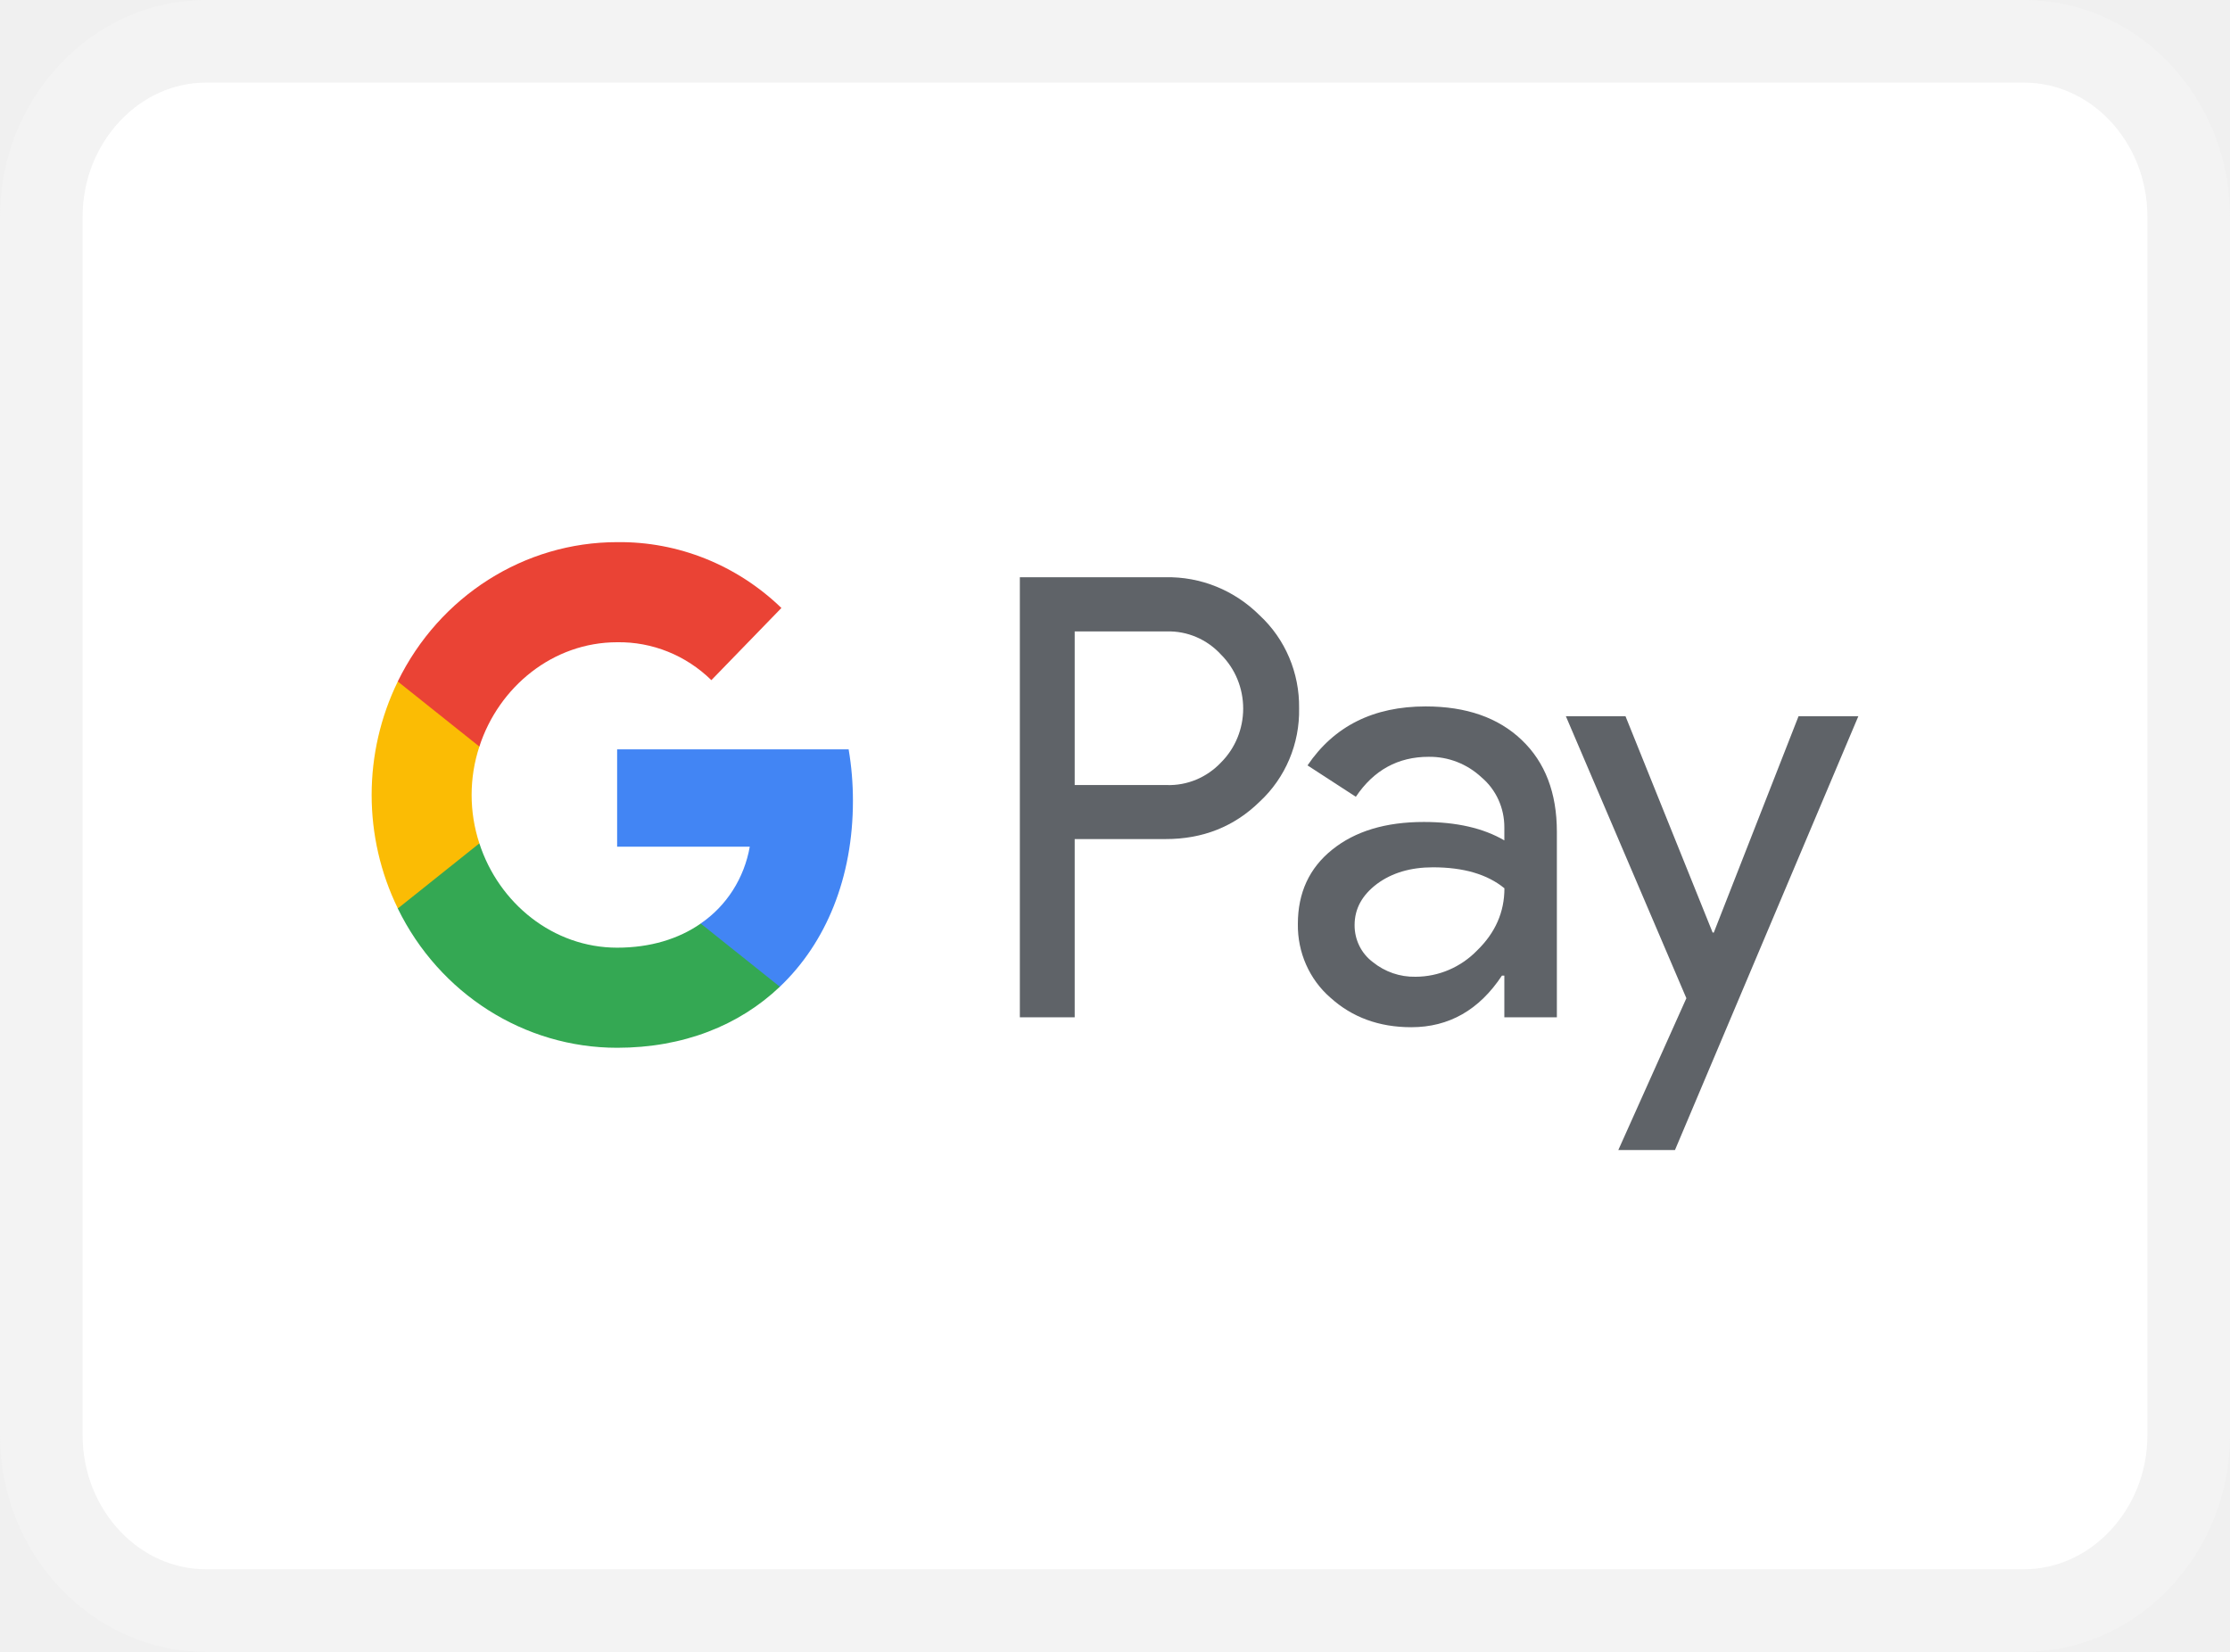
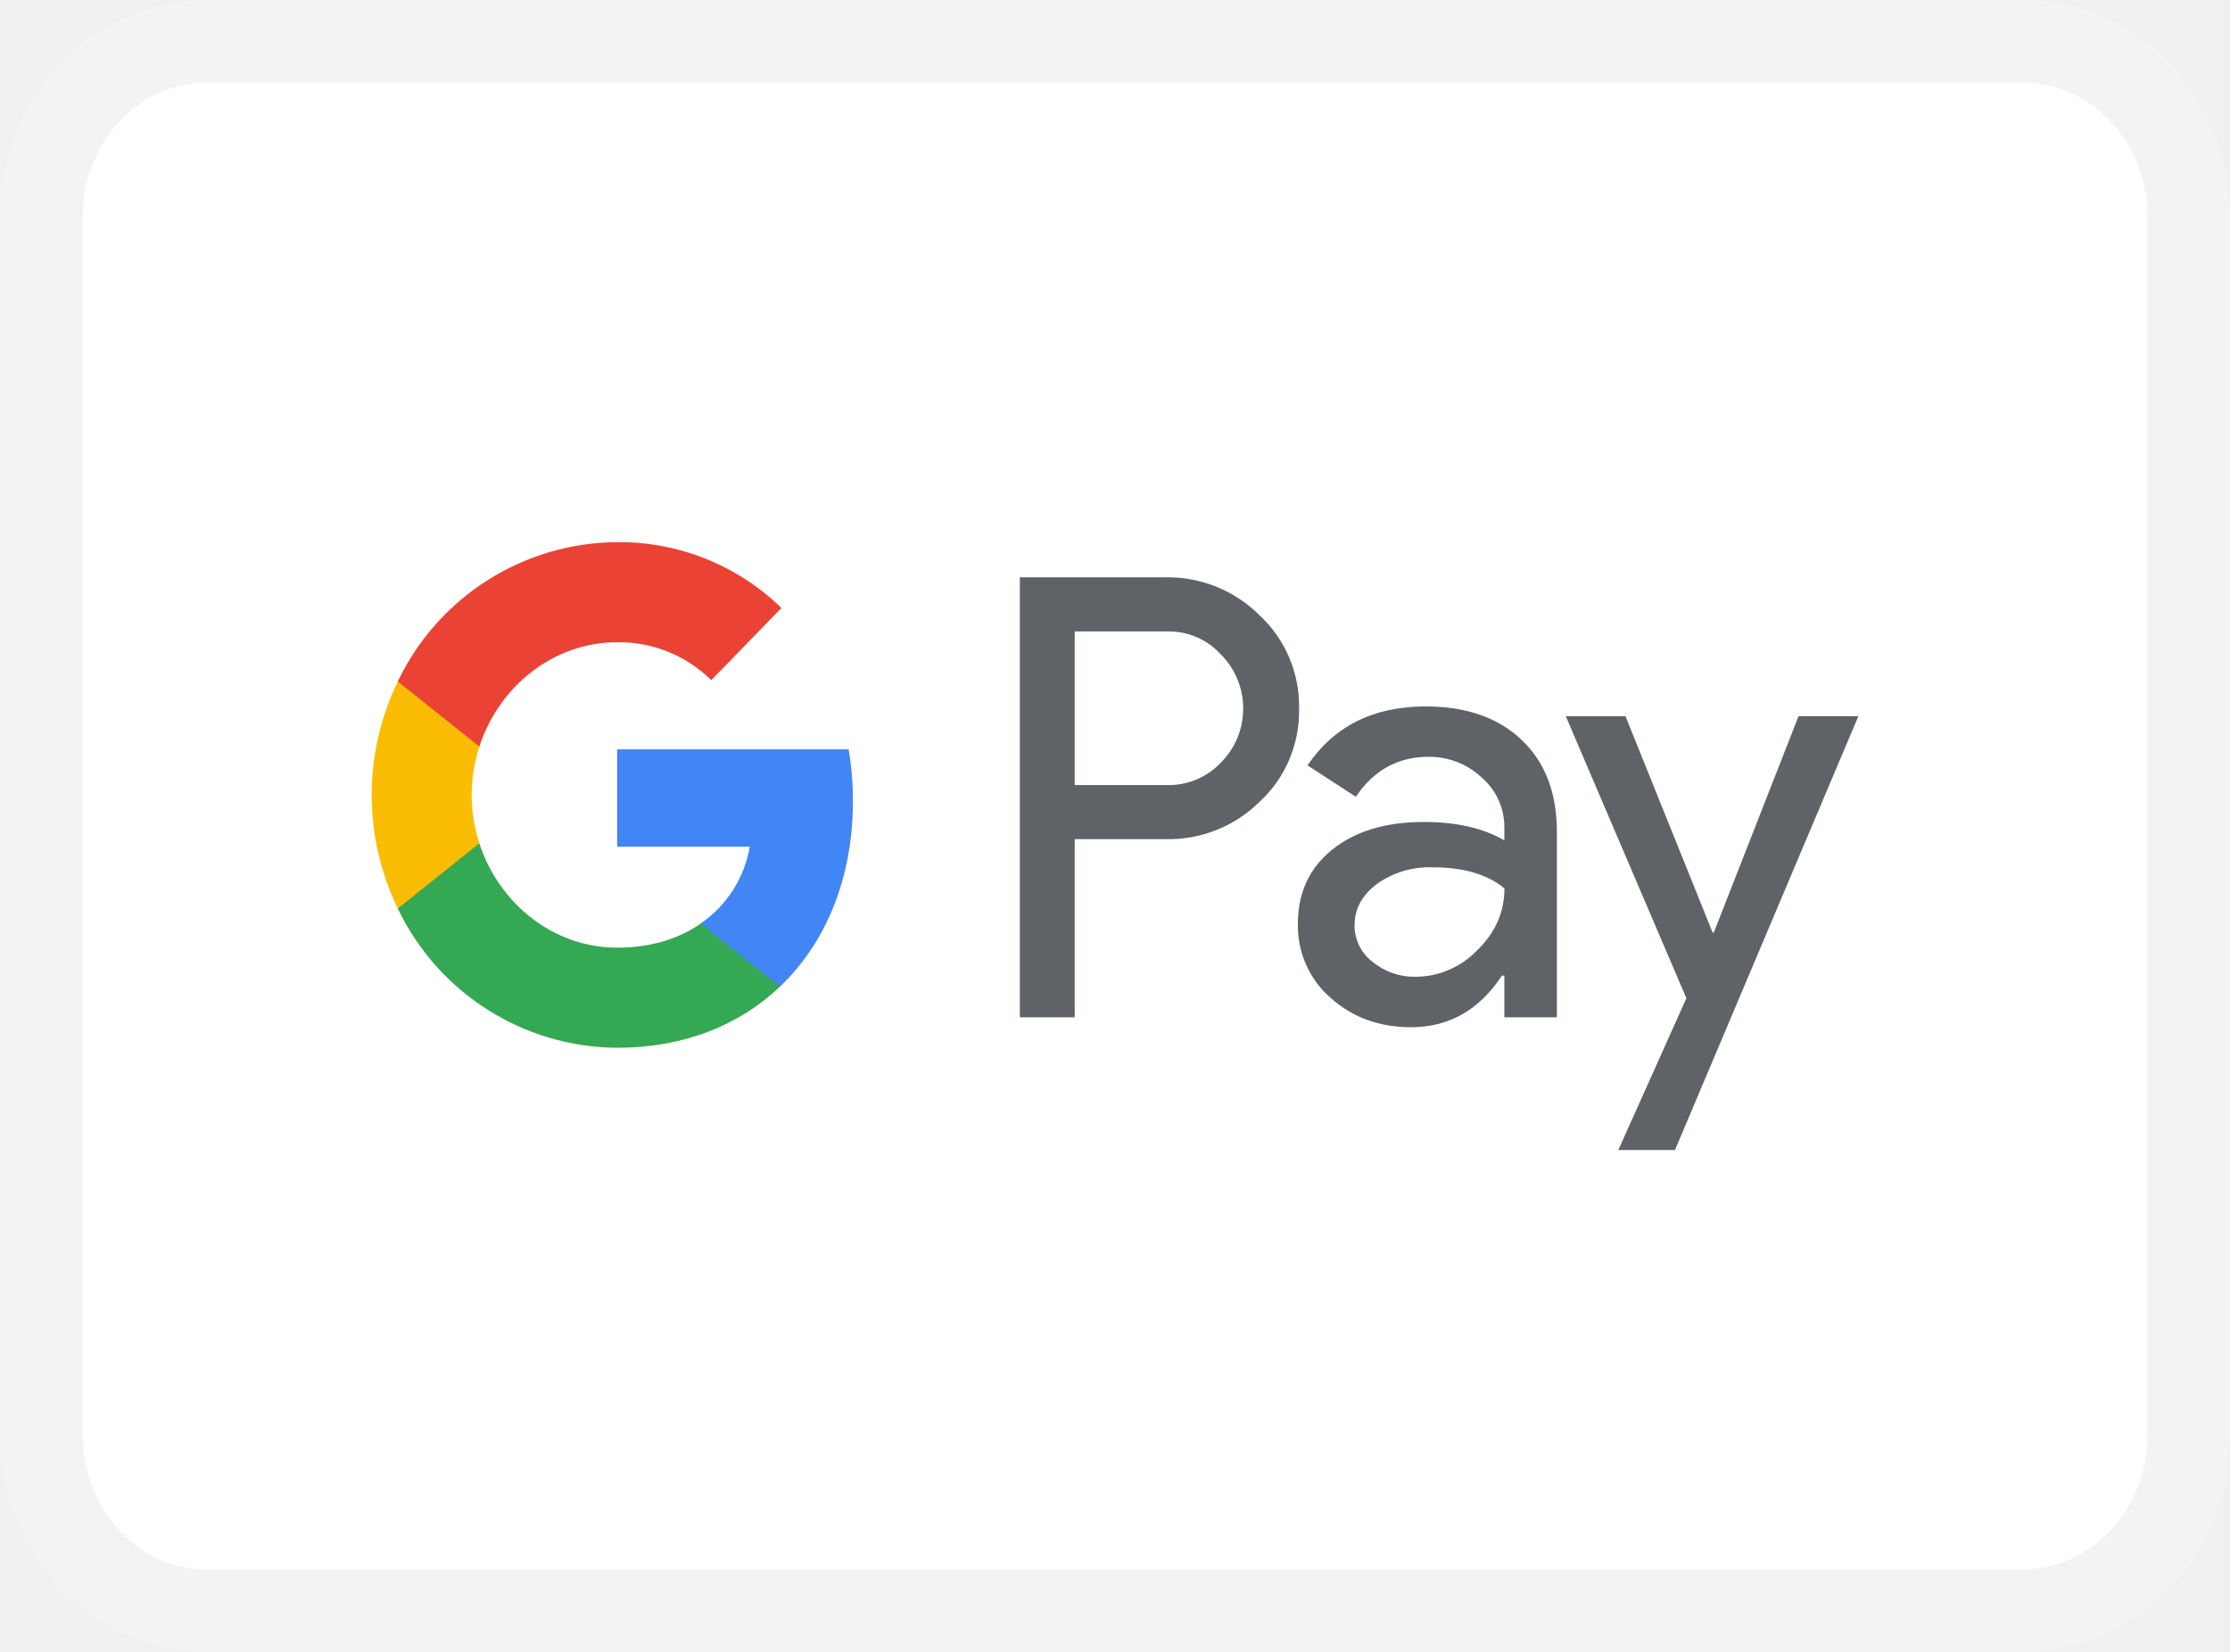
- <svg xmlns="http://www.w3.org/2000/svg" width="27" height="20" viewBox="0 0 27 20" fill="none">
-   <g clip-path="url(#clip0_4902_30889)">
-     <path d="M24.503 0.5C25.046 0.5 25.542 0.731 25.906 1.114C26.271 1.498 26.5 2.032 26.5 2.625V17.375C26.5 17.968 26.27 18.5 25.905 18.884C25.54 19.269 25.043 19.5 24.503 19.5H2.496C1.954 19.5 1.458 19.269 1.094 18.886C0.729 18.502 0.5 17.968 0.5 17.375V2.625C0.5 2.032 0.73 1.5 1.095 1.116C1.46 0.731 1.957 0.5 2.496 0.5H24.503Z" fill="white" stroke="#F3F3F3" />
-     <path d="M13.012 10.16V12.317H12.348V6.989H14.111C14.536 6.98 14.947 7.146 15.252 7.451C15.561 7.737 15.735 8.147 15.729 8.575C15.738 9.005 15.563 9.418 15.252 9.706C14.944 10.008 14.563 10.16 14.111 10.159H13.012V10.16ZM13.012 7.645V9.505H14.127C14.374 9.513 14.613 9.413 14.785 9.23C14.956 9.059 15.052 8.824 15.052 8.579C15.052 8.333 14.956 8.098 14.785 7.927C14.615 7.741 14.376 7.638 14.127 7.645H13.012V7.645Z" fill="#5F6368" />
-     <path d="M17.261 8.553C17.752 8.553 18.14 8.688 18.424 8.959C18.708 9.229 18.85 9.6 18.85 10.071V12.317H18.214V11.812H18.185C17.91 12.228 17.544 12.437 17.087 12.437C16.697 12.437 16.371 12.317 16.108 12.079C15.853 11.858 15.709 11.53 15.714 11.187C15.714 10.809 15.853 10.509 16.13 10.287C16.407 10.064 16.776 9.952 17.239 9.952C17.633 9.952 17.959 10.026 18.214 10.175V10.018C18.215 9.784 18.115 9.562 17.939 9.413C17.764 9.249 17.535 9.16 17.298 9.163C16.927 9.163 16.633 9.324 16.416 9.647L15.831 9.267C16.153 8.791 16.63 8.553 17.261 8.553ZM16.401 11.201C16.4 11.378 16.482 11.544 16.621 11.648C16.768 11.767 16.951 11.83 17.138 11.826C17.418 11.826 17.687 11.711 17.885 11.507C18.105 11.293 18.215 11.043 18.215 10.755C18.008 10.585 17.719 10.501 17.349 10.501C17.079 10.501 16.853 10.568 16.673 10.701C16.491 10.838 16.401 11.003 16.401 11.201Z" fill="#5F6368" />
-     <path fill-rule="evenodd" clip-rule="evenodd" d="M22.5 8.672L20.28 13.924H19.594L20.418 12.086L18.959 8.672H19.681L20.736 11.291H20.75L21.776 8.672H22.5Z" fill="#5F6368" />
-     <path fill-rule="evenodd" clip-rule="evenodd" d="M10.327 9.695C10.327 9.486 10.31 9.278 10.275 9.073H7.472V10.251H9.078C9.011 10.632 8.797 10.968 8.484 11.181V11.947H9.442C10.003 11.414 10.327 10.626 10.327 9.695Z" fill="#4285F4" />
-     <path fill-rule="evenodd" clip-rule="evenodd" d="M7.472 12.686C8.274 12.686 8.95 12.415 9.442 11.947L8.484 11.182C8.217 11.368 7.874 11.474 7.472 11.474C6.697 11.474 6.039 10.936 5.804 10.211H4.816V10.999C5.321 12.033 6.349 12.686 7.472 12.686Z" fill="#34A853" />
-     <path fill-rule="evenodd" clip-rule="evenodd" d="M5.804 10.211C5.679 9.831 5.679 9.419 5.804 9.039V8.25H4.817C4.394 9.115 4.394 10.135 4.817 10.999L5.804 10.211Z" fill="#FBBC04" />
-     <path fill-rule="evenodd" clip-rule="evenodd" d="M7.472 7.776C7.896 7.769 8.306 7.934 8.613 8.235L9.461 7.361C8.923 6.841 8.21 6.555 7.472 6.564C6.349 6.564 5.321 7.217 4.816 8.251L5.804 9.039C6.039 8.314 6.697 7.776 7.472 7.776Z" fill="#EA4335" />
+ <svg xmlns="http://www.w3.org/2000/svg" width="27" height="20" fill="none">
+   <g clip-path="url(#a)">
+     <path d="M24.503.5c.543 0 1.039.23 1.403.614.365.384.594.918.594 1.511v14.75c0 .593-.23 1.125-.595 1.509a1.93 1.93 0 0 1-1.402.616H2.496c-.542 0-1.038-.23-1.402-.614A2.188 2.188 0 0 1 .5 17.375V2.625c0-.593.23-1.125.595-1.509A1.93 1.93 0 0 1 2.496.5h22.007Z" fill="#fff" stroke="#F3F3F3" />
+     <path d="M13.012 10.16v2.157h-.664V6.99h1.762a1.57 1.57 0 0 1 1.142.462c.31.286.483.696.477 1.124.009.43-.165.844-.477 1.13a1.564 1.564 0 0 1-1.142.454h-1.098Zm0-2.515v1.86h1.115a.866.866 0 0 0 .658-.275.921.921 0 0 0 .267-.651.921.921 0 0 0-.267-.652.855.855 0 0 0-.658-.282h-1.115ZM17.26 8.553c.492 0 .88.135 1.164.406.284.27.426.64.426 1.112v2.246h-.636v-.505h-.029c-.275.416-.64.625-1.098.625-.39 0-.716-.12-.979-.358-.255-.22-.4-.549-.394-.892 0-.378.139-.678.416-.9.277-.223.646-.335 1.109-.335.394 0 .72.074.975.223v-.157a.789.789 0 0 0-.275-.605.926.926 0 0 0-.641-.25c-.371 0-.665.161-.882.484l-.585-.38c.322-.476.799-.714 1.43-.714Zm-.86 2.648c0 .177.082.343.221.447.147.119.33.182.517.178.28 0 .549-.115.747-.32.22-.213.33-.463.33-.75-.207-.17-.496-.255-.866-.255a1.1 1.1 0 0 0-.676.2c-.182.137-.272.302-.272.5Z" fill="#5F6368" />
+     <path fill-rule="evenodd" clip-rule="evenodd" d="m22.5 8.672-2.22 5.252h-.686l.824-1.838-1.46-3.414h.723l1.055 2.619h.014l1.026-2.62h.724Z" fill="#5F6368" />
+     <path fill-rule="evenodd" clip-rule="evenodd" d="M10.327 9.695a3.76 3.76 0 0 0-.052-.622H7.472v1.178h1.606a1.42 1.42 0 0 1-.594.93v.766h.958c.561-.533.885-1.32.885-2.252Z" fill="#4285F4" />
+     <path fill-rule="evenodd" clip-rule="evenodd" d="M7.472 12.686c.802 0 1.478-.271 1.97-.739l-.958-.765c-.267.186-.61.292-1.012.292-.775 0-1.433-.538-1.668-1.263h-.988v.788a2.965 2.965 0 0 0 2.656 1.687Z" fill="#34A853" />
+     <path fill-rule="evenodd" clip-rule="evenodd" d="M5.804 10.21a1.886 1.886 0 0 1 0-1.17v-.79h-.987a3.142 3.142 0 0 0 0 2.75l.987-.79Z" fill="#FBBC04" />
+     <path fill-rule="evenodd" clip-rule="evenodd" d="M7.472 7.776c.424-.007.834.158 1.14.459l.849-.874a2.811 2.811 0 0 0-1.989-.797 2.964 2.964 0 0 0-2.656 1.687l.988.788c.235-.725.893-1.263 1.668-1.263Z" fill="#EA4335" />
  </g>
  <defs>
-     <clipPath id="clip0_4902_30889">
-       <rect width="27" height="20" fill="white" />
+     <clipPath id="a">
+       <path fill="#fff" d="M0 0h27v20H0z" />
    </clipPath>
  </defs>
</svg>
